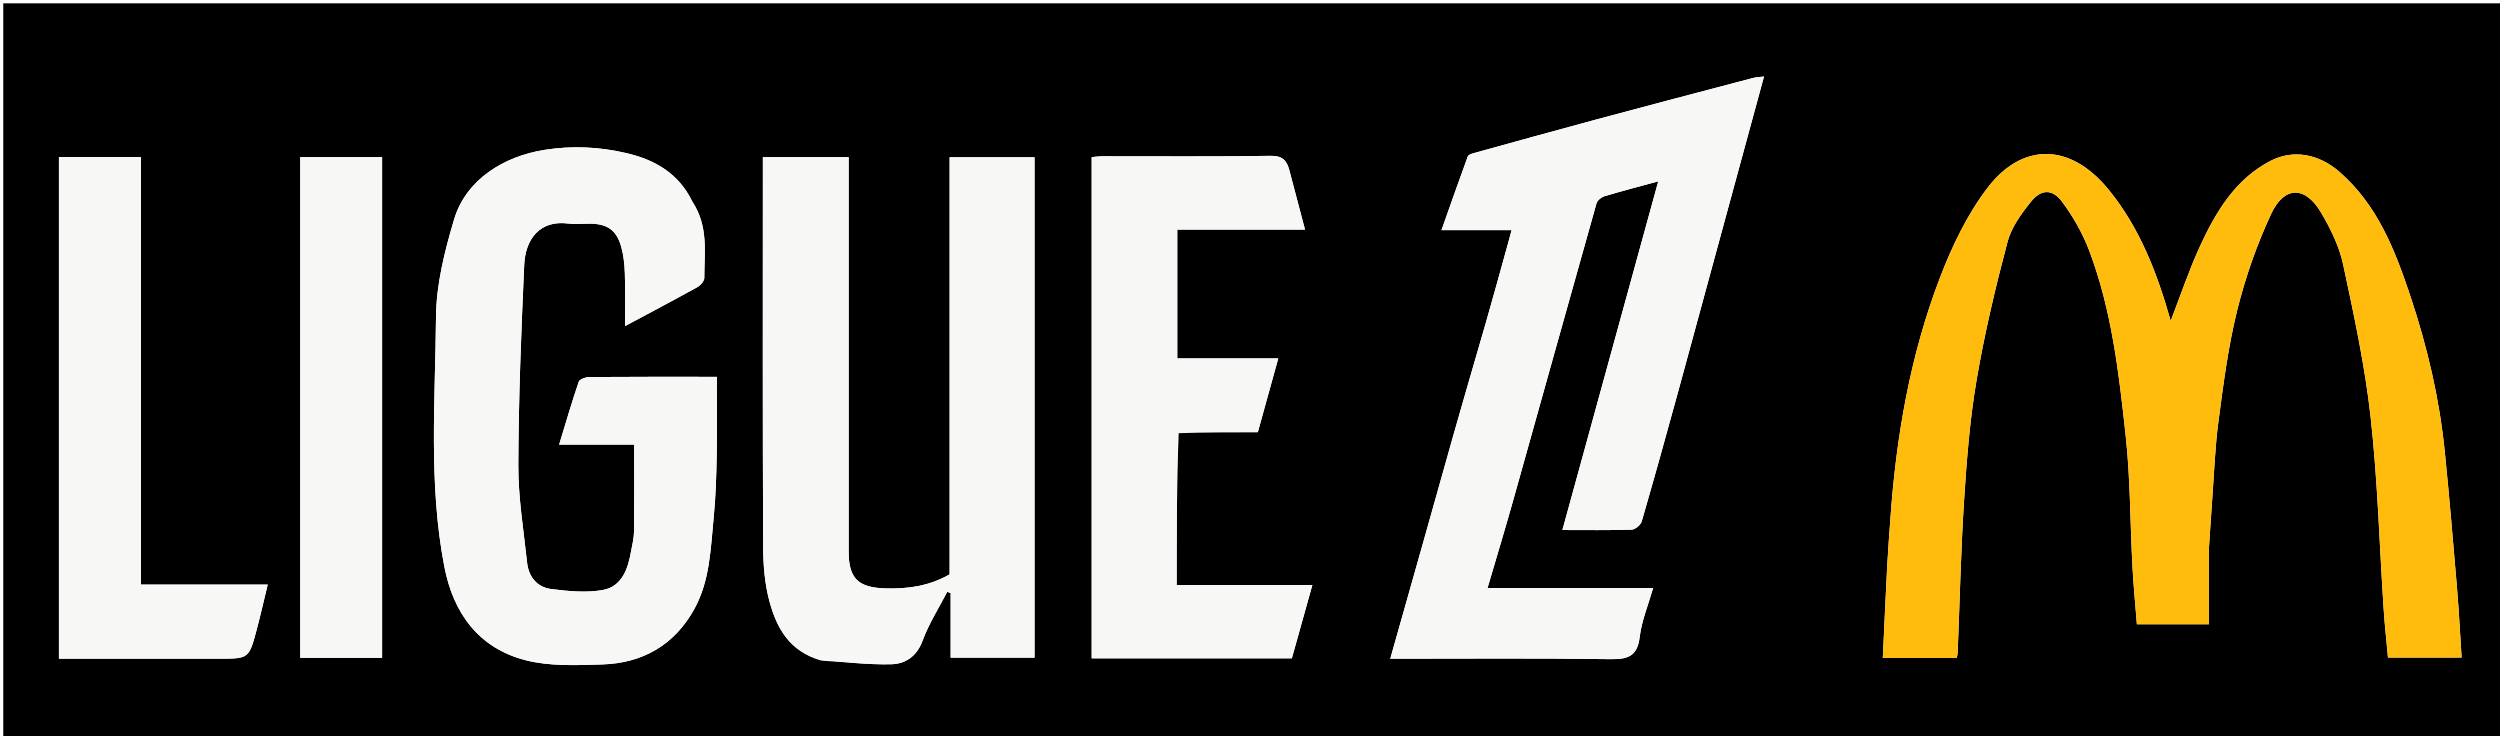
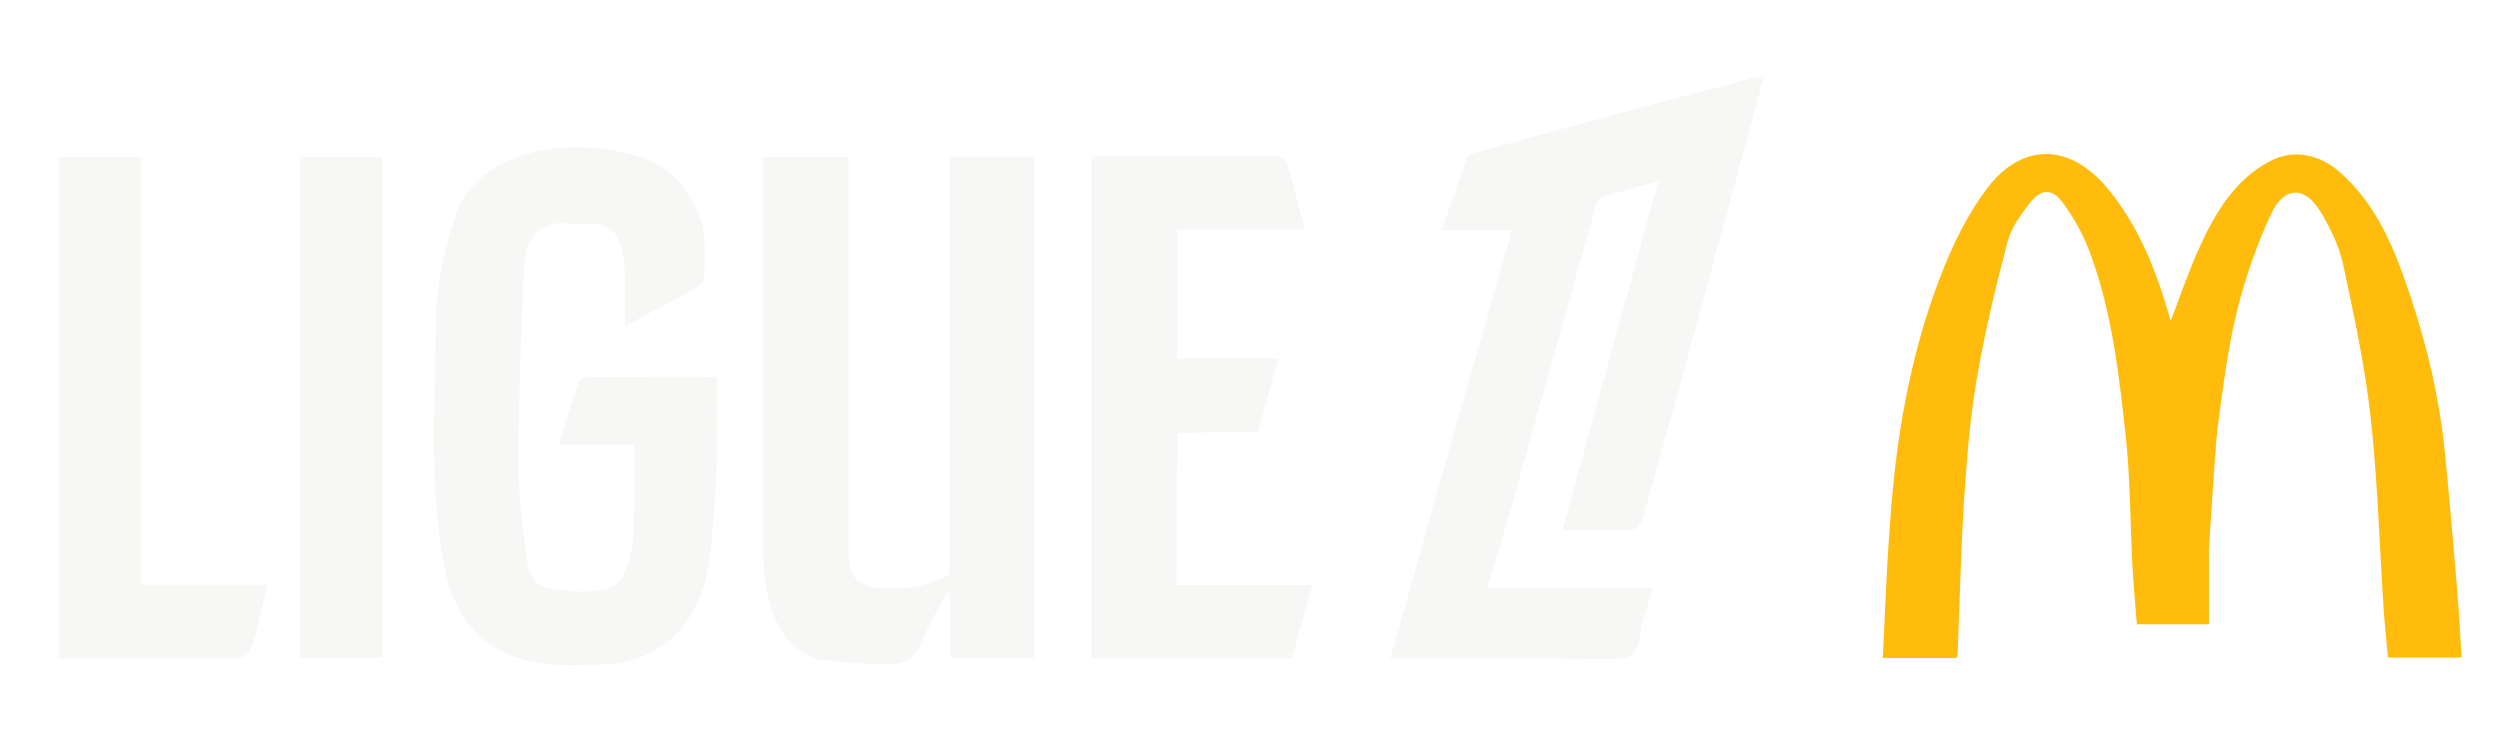
<svg xmlns="http://www.w3.org/2000/svg" version="1.1" id="Layer_1" x="0px" y="0px" width="100%" viewBox="0 0 816 240" enable-background="new 0 0 816 240" xml:space="preserve">
-   <path fill="#000000" opacity="1" stroke="none" d=" M527,241   C351.375,241 176.25,241 1.062,241   C1.062,161.06 1.062,81.121 1.062,1.091   C273,1.091 545,1.091 816.966,1.091   C816.966,81.084 816.966,161.042 816.966,241   C720.454,241 623.977,241 527,241  M721,178.71   C721.333,173.782 721.641,168.852 722.006,163.927   C722.662,155.072 722.958,146.167 724.126,137.379   C725.733,125.29 727.286,113.111 730.216,101.306   C732.879,90.58 736.598,79.952 741.249,69.929   C745.59,60.573 752.448,60.617 757.656,69.485   C760.73,74.718 763.543,80.462 764.8,86.335   C768.333,102.838 771.916,119.424 773.773,136.167   C776.077,156.931 776.64,177.887 778.019,198.757   C778.373,204.12 778.968,209.467 779.434,214.629   C787.414,214.629 795.146,214.629 803.47,214.629   C802.963,206.815 802.597,199.395 801.976,191.996   C800.728,177.12 799.474,162.242 797.977,147.39   C796.246,130.211 792.334,113.452 786.897,97.103   C781.846,81.914 776.127,66.969 763.509,56.019   C757.003,50.373 748.664,48.595 741.099,52.513   C729.615,58.459 723.294,69.09 718.113,80.294   C714.47,88.172 711.722,96.463 708.512,104.728   C704.118,89.189 698.441,74.392 688.287,61.932   C675.586,46.35 659.954,46.701 648.85,61.147   C642.151,69.864 637.167,80.293 633.2,90.638   C623.473,116.001 618.872,142.588 616.997,169.651   C616.656,174.577 616.25,179.5 615.994,184.431   C615.473,194.465 615.034,204.504 614.551,214.744   C623.176,214.744 630.905,214.744 638.688,214.744   C638.818,214.038 638.962,213.571 638.981,213.1   C639.661,196.413 640.023,179.705 641.097,163.043   C641.94,149.976 642.974,136.849 645.174,123.962   C647.758,108.82 651.326,93.812 655.256,78.955   C656.525,74.157 659.827,69.646 663.039,65.684   C666.248,61.726 669.935,61.664 672.988,65.753   C676.61,70.607 679.742,76.077 681.888,81.735   C689.274,101.207 691.611,121.816 693.831,142.311   C695.359,156.405 695.273,170.671 696.026,184.853   C696.364,191.208 696.993,197.548 697.479,203.769   C705.363,203.769 712.975,203.769 721,203.769   C721,195.588 721,187.631 721,178.71  M474.003,143.585   C467.3,167.258 460.598,190.931 453.783,215   C478.114,215 501.758,214.801 525.393,215.143   C531.151,215.227 534.419,214.419 535.201,207.89   C535.828,202.658 537.959,197.606 539.583,191.915   C521.04,191.915 503.594,191.915 485.534,191.915   C488.421,182.079 491.267,172.726 493.91,163.316   C502.983,131.021 511.968,98.701 521.088,66.42   C521.362,65.45 522.628,64.373 523.648,64.066   C529.333,62.36 535.086,60.876 541.25,59.197   C530.737,97.44 520.405,135.026 509.966,172.999   C517.672,172.999 525.146,173.117 532.609,172.875   C533.754,172.838 535.523,171.344 535.857,170.191   C540.018,155.854 544.023,141.47 547.96,127.069   C557.225,93.18 566.432,59.275 575.77,24.986   C574.574,25.137 573.294,25.156 572.092,25.472   C555.005,29.969 537.917,34.462 520.853,39.048   C507.519,42.632 494.217,46.338 480.91,50.021   C480.241,50.206 479.272,50.546 479.087,51.05   C476.234,58.844 473.487,66.678 470.499,75.113   C478.423,75.113 485.671,75.113 493.385,75.113   C492.906,76.887 492.583,78.119 492.241,79.346   C489.829,88.004 487.472,96.677 484.984,105.314   C481.385,117.806 477.69,130.271 474.003,143.585  M268.106,215.625   C275.645,216.078 283.193,216.972 290.72,216.824   C295.484,216.73 299.222,214.319 301.152,209.076   C303.19,203.541 306.448,198.456 309.173,193.174   C309.545,193.311 309.917,193.448 310.289,193.586   C310.289,200.677 310.289,207.769 310.289,214.673   C319.72,214.673 328.793,214.673 337.67,214.673   C337.67,159.942 337.67,105.54 337.67,51.337   C328.263,51.337 319.189,51.337 309.955,51.337   C309.955,96.985 309.955,142.297 309.955,187.474   C303.354,191.262 296.419,192.263 289.104,192.058   C280.16,191.808 277.002,188.887 277.001,180.039   C276.998,138.875 277,97.711 277,56.547   C277,54.779 277,53.01 277,51.281   C267.375,51.281 258.303,51.281 249,51.281   C249,53.37 249,55.179 249,56.989   C249,97.486 248.918,137.984 249.089,178.48   C249.115,184.468 249.611,190.65 251.177,196.391   C253.523,204.987 257.691,212.668 268.106,215.625  M225.97,65.689   C221.573,56.67 213.89,52.179 204.482,49.983   C195.636,47.918 186.823,47.49 177.769,48.912   C164.503,50.997 152.1,58.586 148.215,71.615   C145.145,81.913 142.403,92.772 142.313,103.405   C142.082,130.641 139.809,158.045 145.057,185.091   C147.983,200.172 156.275,211.556 171.493,215.479   C179.453,217.53 188.202,217.139 196.564,216.874   C209.758,216.455 220.157,210.542 226.652,198.746   C231.725,189.531 231.936,179.172 232.935,169.068   C233.6,162.351 233.807,155.577 233.935,148.822   C234.098,140.245 233.975,131.662 233.975,123   C219.644,123 205.989,122.961 192.334,123.068   C191.146,123.077 189.187,123.772 188.903,124.6   C186.649,131.181 184.714,137.871 182.502,145.112   C191.516,145.112 199.613,145.112 206.983,145.112   C206.983,154.873 207.041,164.253 206.938,173.631   C206.916,175.715 206.359,177.799 205.993,179.872   C204.968,185.676 203.043,191.483 196.643,192.598   C191.237,193.539 185.437,192.965 179.914,192.26   C175.298,191.671 172.527,188.263 172.033,183.575   C170.92,173.023 169.143,162.448 169.179,151.887   C169.253,130.059 170.124,108.225 171.108,86.414   C171.478,78.225 176.072,71.782 185.408,72.957   C187.704,73.246 190.068,72.996 192.4,73.001   C198.191,73.013 201.242,75.064 202.774,80.583   C203.546,83.366 203.855,86.337 203.948,89.237   C204.127,94.777 204,100.326 204,106.44   C212.418,101.933 220.073,97.903 227.635,93.706   C228.659,93.138 229.885,91.728 229.884,90.71   C229.873,82.445 231.333,73.898 225.97,65.689  M384.735,141.061   C393.377,141.061 402.019,141.061 410.558,141.061   C412.794,132.985 414.929,125.275 417.224,116.987   C405.996,116.987 395.122,116.987 384.264,116.987   C384.264,102.731 384.264,88.999 384.264,74.941   C398.285,74.941 412.045,74.941 425.957,74.941   C424.192,68.243 422.534,61.889 420.839,55.545   C420.017,52.47 418.673,50.806 414.781,50.869   C396.465,51.164 378.141,50.994 359.821,51.013   C358.566,51.015 357.312,51.206 356.321,51.287   C356.321,106.087 356.321,160.466 356.321,214.881   C378.266,214.881 399.89,214.881 421.66,214.881   C423.859,207.019 426.037,199.233 428.357,190.94   C413.229,190.94 398.803,190.94 384.06,190.94   C384.06,174.307 384.06,158.029 384.735,141.061  M46,165.5   C46,127.423 46,89.346 46,51.265   C36.735,51.265 28,51.265 19.232,51.265   C19.232,105.908 19.232,160.286 19.232,215   C36.746,215 54.03,215 71.314,215   C81.223,215 81.263,215.011 83.781,205.537   C85.028,200.844 86.097,196.103 87.386,190.815   C73.027,190.815 59.617,190.815 46,190.815   C46,182.446 46,174.473 46,165.5  M98,82.5   C98,126.589 98,170.678 98,214.713   C107.305,214.713 116.043,214.713 124.718,214.713   C124.718,160.029 124.718,105.632 124.718,51.287   C115.694,51.287 106.957,51.287 98,51.287   C98,61.549 98,71.524 98,82.5  z" />
  <path fill="#FFBC0D" opacity="1" stroke="none" d=" M721,179.192   C721,187.631 721,195.588 721,203.769   C712.975,203.769 705.363,203.769 697.479,203.769   C696.993,197.548 696.364,191.208 696.026,184.853   C695.273,170.671 695.359,156.405 693.831,142.311   C691.611,121.816 689.274,101.207 681.888,81.735   C679.742,76.077 676.61,70.607 672.988,65.753   C669.935,61.664 666.248,61.726 663.039,65.684   C659.827,69.646 656.525,74.157 655.256,78.955   C651.326,93.812 647.758,108.82 645.174,123.962   C642.974,136.849 641.94,149.976 641.097,163.043   C640.023,179.705 639.661,196.413 638.981,213.1   C638.962,213.571 638.818,214.038 638.688,214.744   C630.905,214.744 623.176,214.744 614.551,214.744   C615.034,204.504 615.473,194.465 615.994,184.431   C616.25,179.5 616.656,174.577 616.997,169.651   C618.872,142.588 623.473,116.001 633.2,90.638   C637.167,80.293 642.151,69.864 648.85,61.147   C659.954,46.701 675.586,46.35 688.287,61.932   C698.441,74.392 704.118,89.189 708.512,104.728   C711.722,96.463 714.47,88.172 718.113,80.294   C723.294,69.09 729.615,58.459 741.099,52.513   C748.664,48.595 757.003,50.373 763.509,56.019   C776.127,66.969 781.846,81.914 786.897,97.103   C792.334,113.452 796.246,130.211 797.977,147.39   C799.474,162.242 800.728,177.12 801.976,191.996   C802.597,199.395 802.963,206.815 803.47,214.629   C795.146,214.629 787.414,214.629 779.434,214.629   C778.968,209.467 778.373,204.12 778.019,198.757   C776.64,177.887 776.077,156.931 773.773,136.167   C771.916,119.424 768.333,102.838 764.8,86.335   C763.543,80.462 760.73,74.718 757.656,69.485   C752.448,60.617 745.59,60.573 741.249,69.929   C736.598,79.952 732.879,90.58 730.216,101.306   C727.286,113.111 725.733,125.29 724.126,137.379   C722.958,146.167 722.662,155.072 722.006,163.927   C721.641,168.852 721.333,173.782 721,179.192  z" />
  <path fill="#F7F7F6" opacity="1" stroke="none" d=" M474.02,143.166   C477.69,130.271 481.385,117.806 484.984,105.314   C487.472,96.677 489.829,88.004 492.241,79.346   C492.583,78.119 492.906,76.887 493.385,75.113   C485.671,75.113 478.423,75.113 470.499,75.113   C473.487,66.678 476.234,58.844 479.087,51.05   C479.272,50.546 480.241,50.206 480.91,50.021   C494.217,46.338 507.519,42.632 520.853,39.048   C537.917,34.462 555.005,29.969 572.092,25.472   C573.294,25.156 574.574,25.137 575.77,24.986   C566.432,59.275 557.225,93.18 547.96,127.069   C544.023,141.47 540.018,155.854 535.857,170.191   C535.523,171.344 533.754,172.838 532.609,172.875   C525.146,173.117 517.672,172.999 509.966,172.999   C520.405,135.026 530.737,97.44 541.25,59.197   C535.086,60.876 529.333,62.36 523.648,64.066   C522.628,64.373 521.362,65.45 521.088,66.42   C511.968,98.701 502.983,131.021 493.91,163.316   C491.267,172.726 488.421,182.079 485.534,191.915   C503.594,191.915 521.04,191.915 539.583,191.915   C537.959,197.606 535.828,202.658 535.201,207.89   C534.419,214.419 531.151,215.227 525.393,215.143   C501.758,214.801 478.114,215 453.783,215   C460.598,190.931 467.3,167.258 474.02,143.166  z" />
  <path fill="#F7F7F6" opacity="1" stroke="none" d=" M267.802,215.341   C257.691,212.668 253.523,204.987 251.177,196.391   C249.611,190.65 249.115,184.468 249.089,178.48   C248.918,137.984 249,97.486 249,56.989   C249,55.179 249,53.37 249,51.281   C258.303,51.281 267.375,51.281 277,51.281   C277,53.01 277,54.779 277,56.547   C277,97.711 276.998,138.875 277.001,180.039   C277.002,188.887 280.16,191.808 289.104,192.058   C296.419,192.263 303.354,191.262 309.955,187.474   C309.955,142.297 309.955,96.985 309.955,51.337   C319.189,51.337 328.263,51.337 337.67,51.337   C337.67,105.54 337.67,159.942 337.67,214.673   C328.793,214.673 319.72,214.673 310.289,214.673   C310.289,207.769 310.289,200.677 310.289,193.586   C309.917,193.448 309.545,193.311 309.173,193.174   C306.448,198.456 303.19,203.541 301.152,209.076   C299.222,214.319 295.484,216.73 290.72,216.824   C283.193,216.972 275.645,216.078 267.802,215.341  z" />
  <path fill="#F7F7F6" opacity="1" stroke="none" d=" M226.008,66.075   C231.333,73.898 229.873,82.445 229.884,90.71   C229.885,91.728 228.659,93.138 227.635,93.706   C220.073,97.903 212.418,101.933 204,106.44   C204,100.326 204.127,94.777 203.948,89.237   C203.855,86.337 203.546,83.366 202.774,80.583   C201.242,75.064 198.191,73.013 192.4,73.001   C190.068,72.996 187.704,73.246 185.408,72.957   C176.072,71.782 171.478,78.225 171.108,86.414   C170.124,108.225 169.253,130.059 169.179,151.887   C169.143,162.448 170.92,173.023 172.033,183.575   C172.527,188.263 175.298,191.671 179.914,192.26   C185.437,192.965 191.237,193.539 196.643,192.598   C203.043,191.483 204.968,185.676 205.993,179.872   C206.359,177.799 206.916,175.715 206.938,173.631   C207.041,164.253 206.983,154.873 206.983,145.112   C199.613,145.112 191.516,145.112 182.502,145.112   C184.714,137.871 186.649,131.181 188.903,124.6   C189.187,123.772 191.146,123.077 192.334,123.068   C205.989,122.961 219.644,123 233.975,123   C233.975,131.662 234.098,140.245 233.935,148.822   C233.807,155.577 233.6,162.351 232.935,169.068   C231.936,179.172 231.725,189.531 226.652,198.746   C220.157,210.542 209.758,216.455 196.564,216.874   C188.202,217.139 179.453,217.53 171.493,215.479   C156.275,211.556 147.983,200.172 145.057,185.091   C139.809,158.045 142.082,130.641 142.313,103.405   C142.403,92.772 145.145,81.913 148.215,71.615   C152.1,58.586 164.503,50.997 177.769,48.912   C186.823,47.49 195.636,47.918 204.482,49.983   C213.89,52.179 221.573,56.67 226.008,66.075  z" />
  <path fill="#F7F7F6" opacity="1" stroke="none" d=" M384.397,141.406   C384.06,158.029 384.06,174.307 384.06,190.94   C398.803,190.94 413.229,190.94 428.357,190.94   C426.037,199.233 423.859,207.019 421.66,214.881   C399.89,214.881 378.266,214.881 356.321,214.881   C356.321,160.466 356.321,106.087 356.321,51.287   C357.312,51.206 358.566,51.015 359.821,51.013   C378.141,50.994 396.465,51.164 414.781,50.869   C418.673,50.806 420.017,52.47 420.839,55.545   C422.534,61.889 424.192,68.243 425.957,74.941   C412.045,74.941 398.285,74.941 384.264,74.941   C384.264,88.999 384.264,102.731 384.264,116.987   C395.122,116.987 405.996,116.987 417.224,116.987   C414.929,125.275 412.794,132.985 410.558,141.061   C402.019,141.061 393.377,141.061 384.397,141.406  z" />
  <path fill="#F7F7F6" opacity="1" stroke="none" d=" M46,166   C46,174.473 46,182.446 46,190.815   C59.617,190.815 73.027,190.815 87.386,190.815   C86.097,196.103 85.028,200.844 83.781,205.537   C81.263,215.011 81.223,215 71.314,215   C54.03,215 36.746,215 19.232,215   C19.232,160.286 19.232,105.908 19.232,51.265   C28,51.265 36.735,51.265 46,51.265   C46,89.346 46,127.423 46,166  z" />
  <path fill="#F7F7F6" opacity="1" stroke="none" d=" M98,82   C98,71.524 98,61.549 98,51.287   C106.957,51.287 115.694,51.287 124.718,51.287   C124.718,105.632 124.718,160.029 124.718,214.713   C116.043,214.713 107.305,214.713 98,214.713   C98,170.678 98,126.589 98,82  z" />
</svg>
